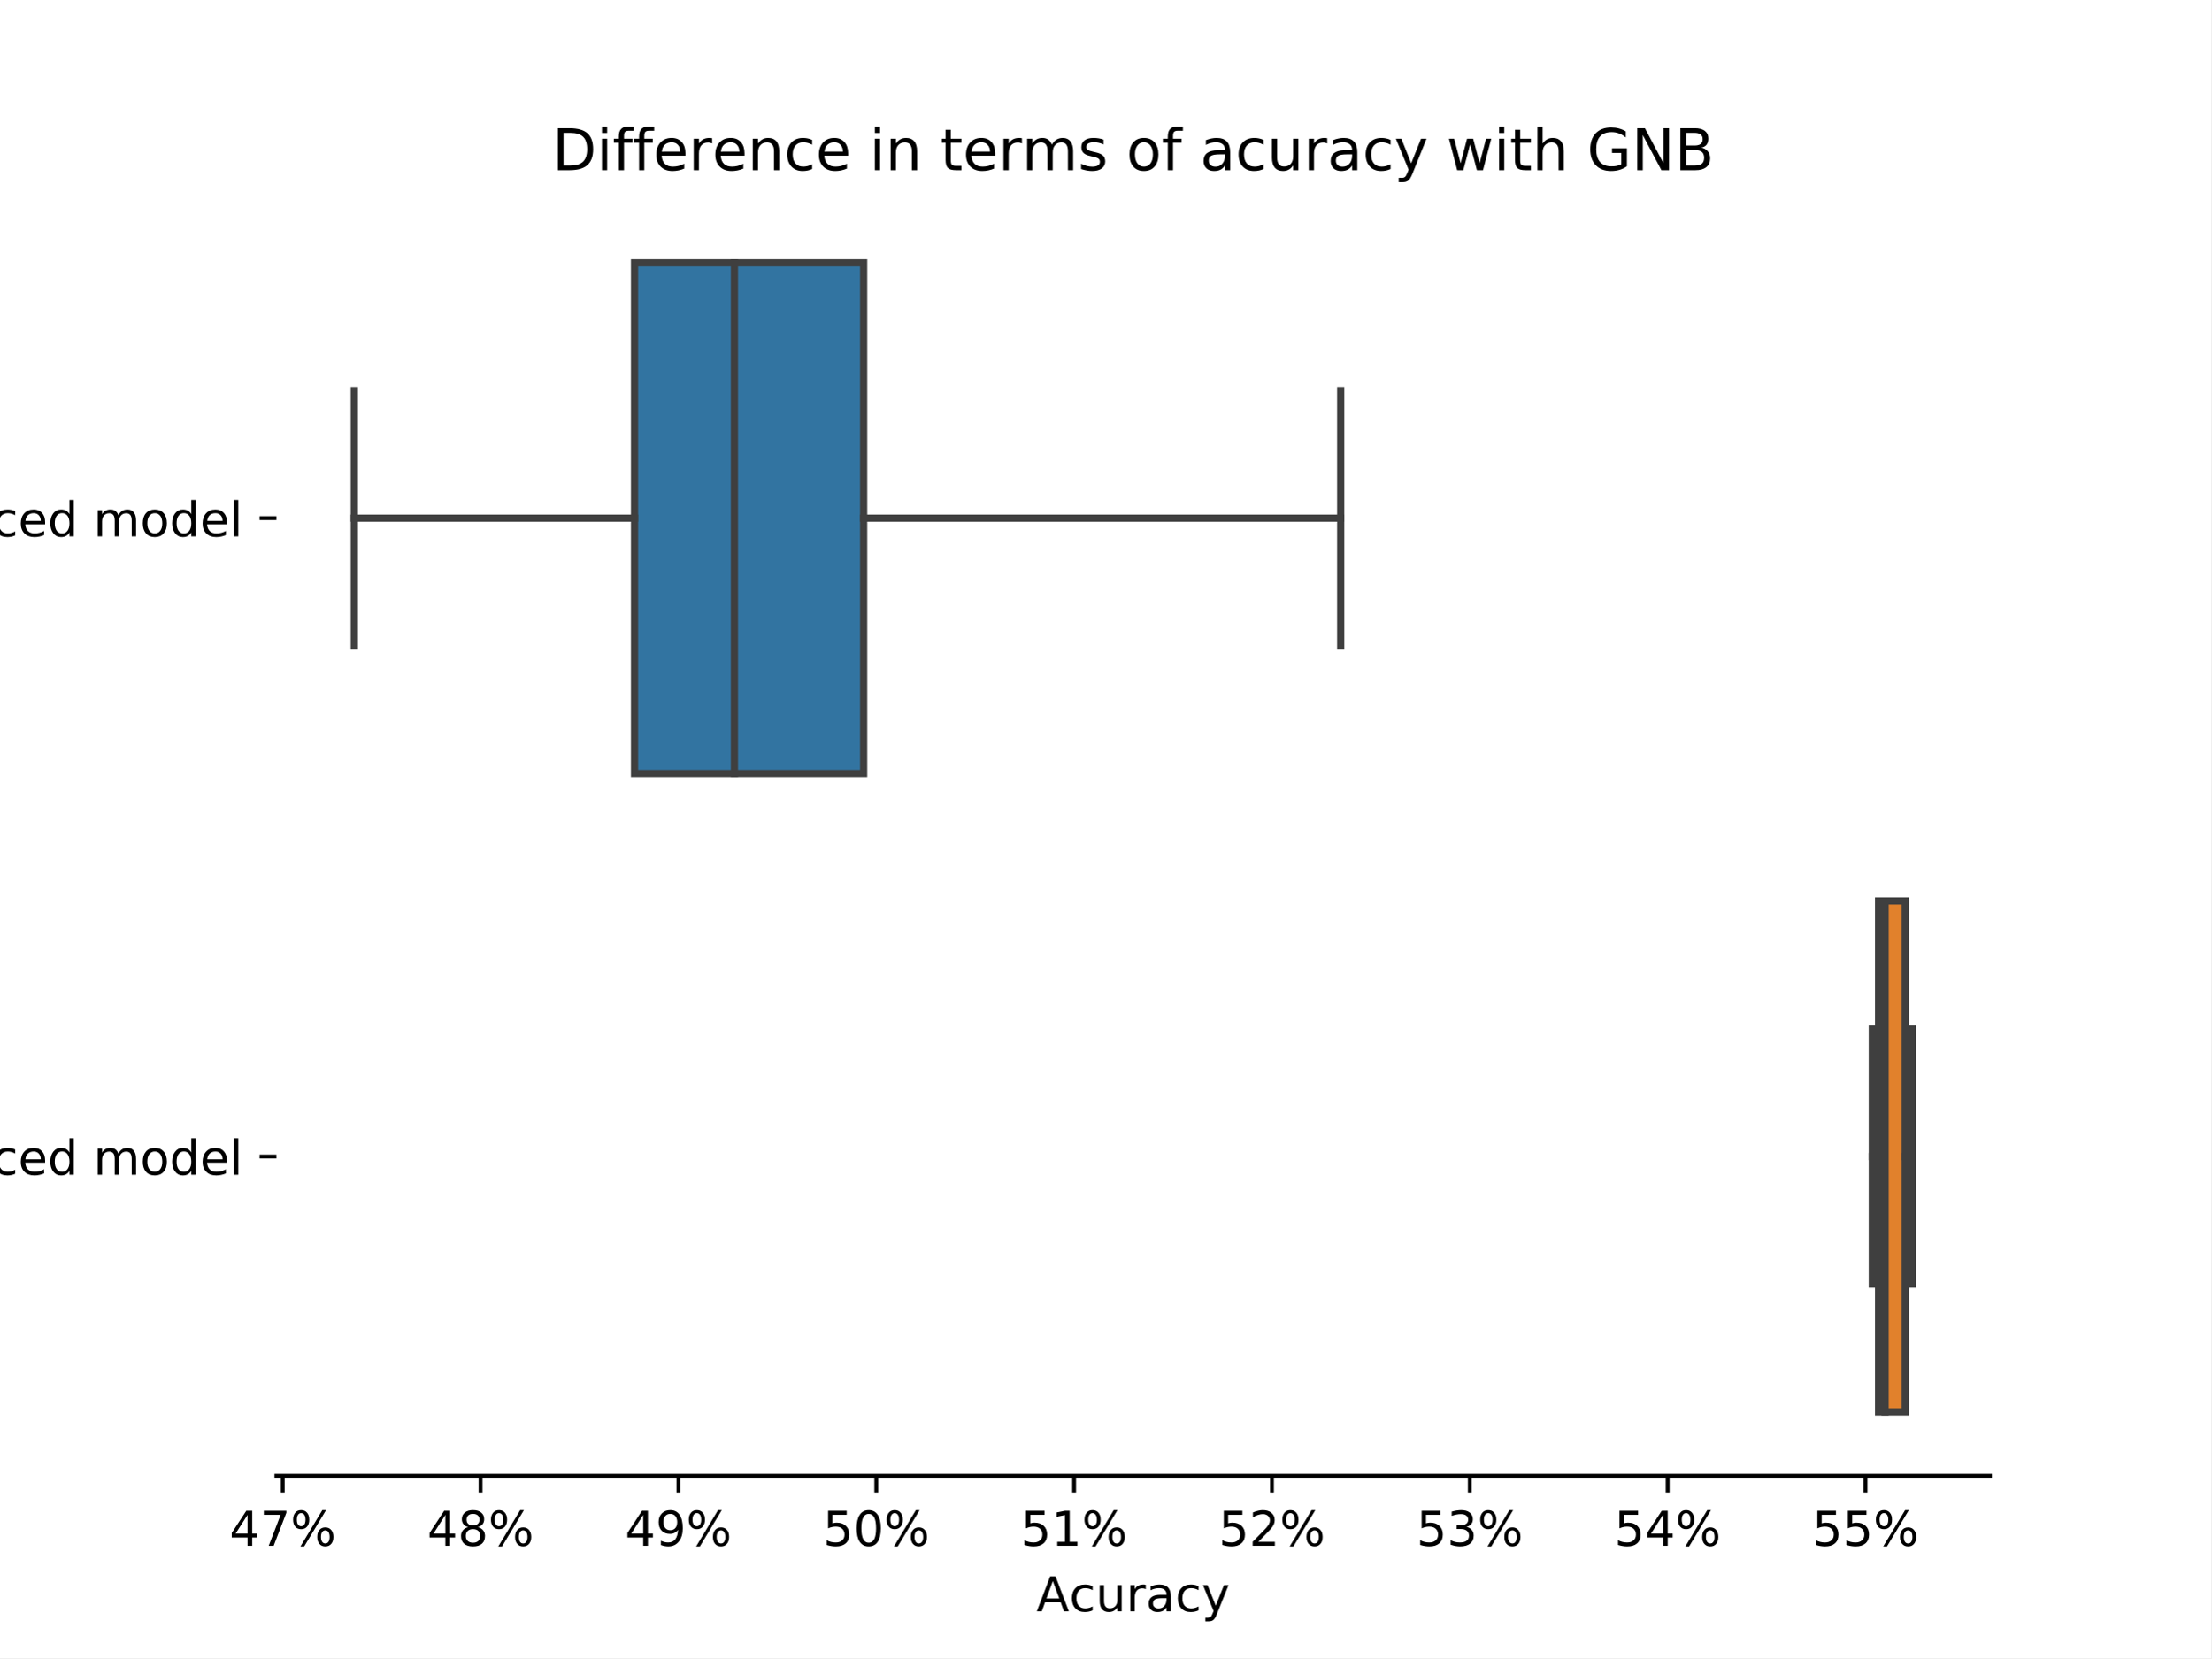
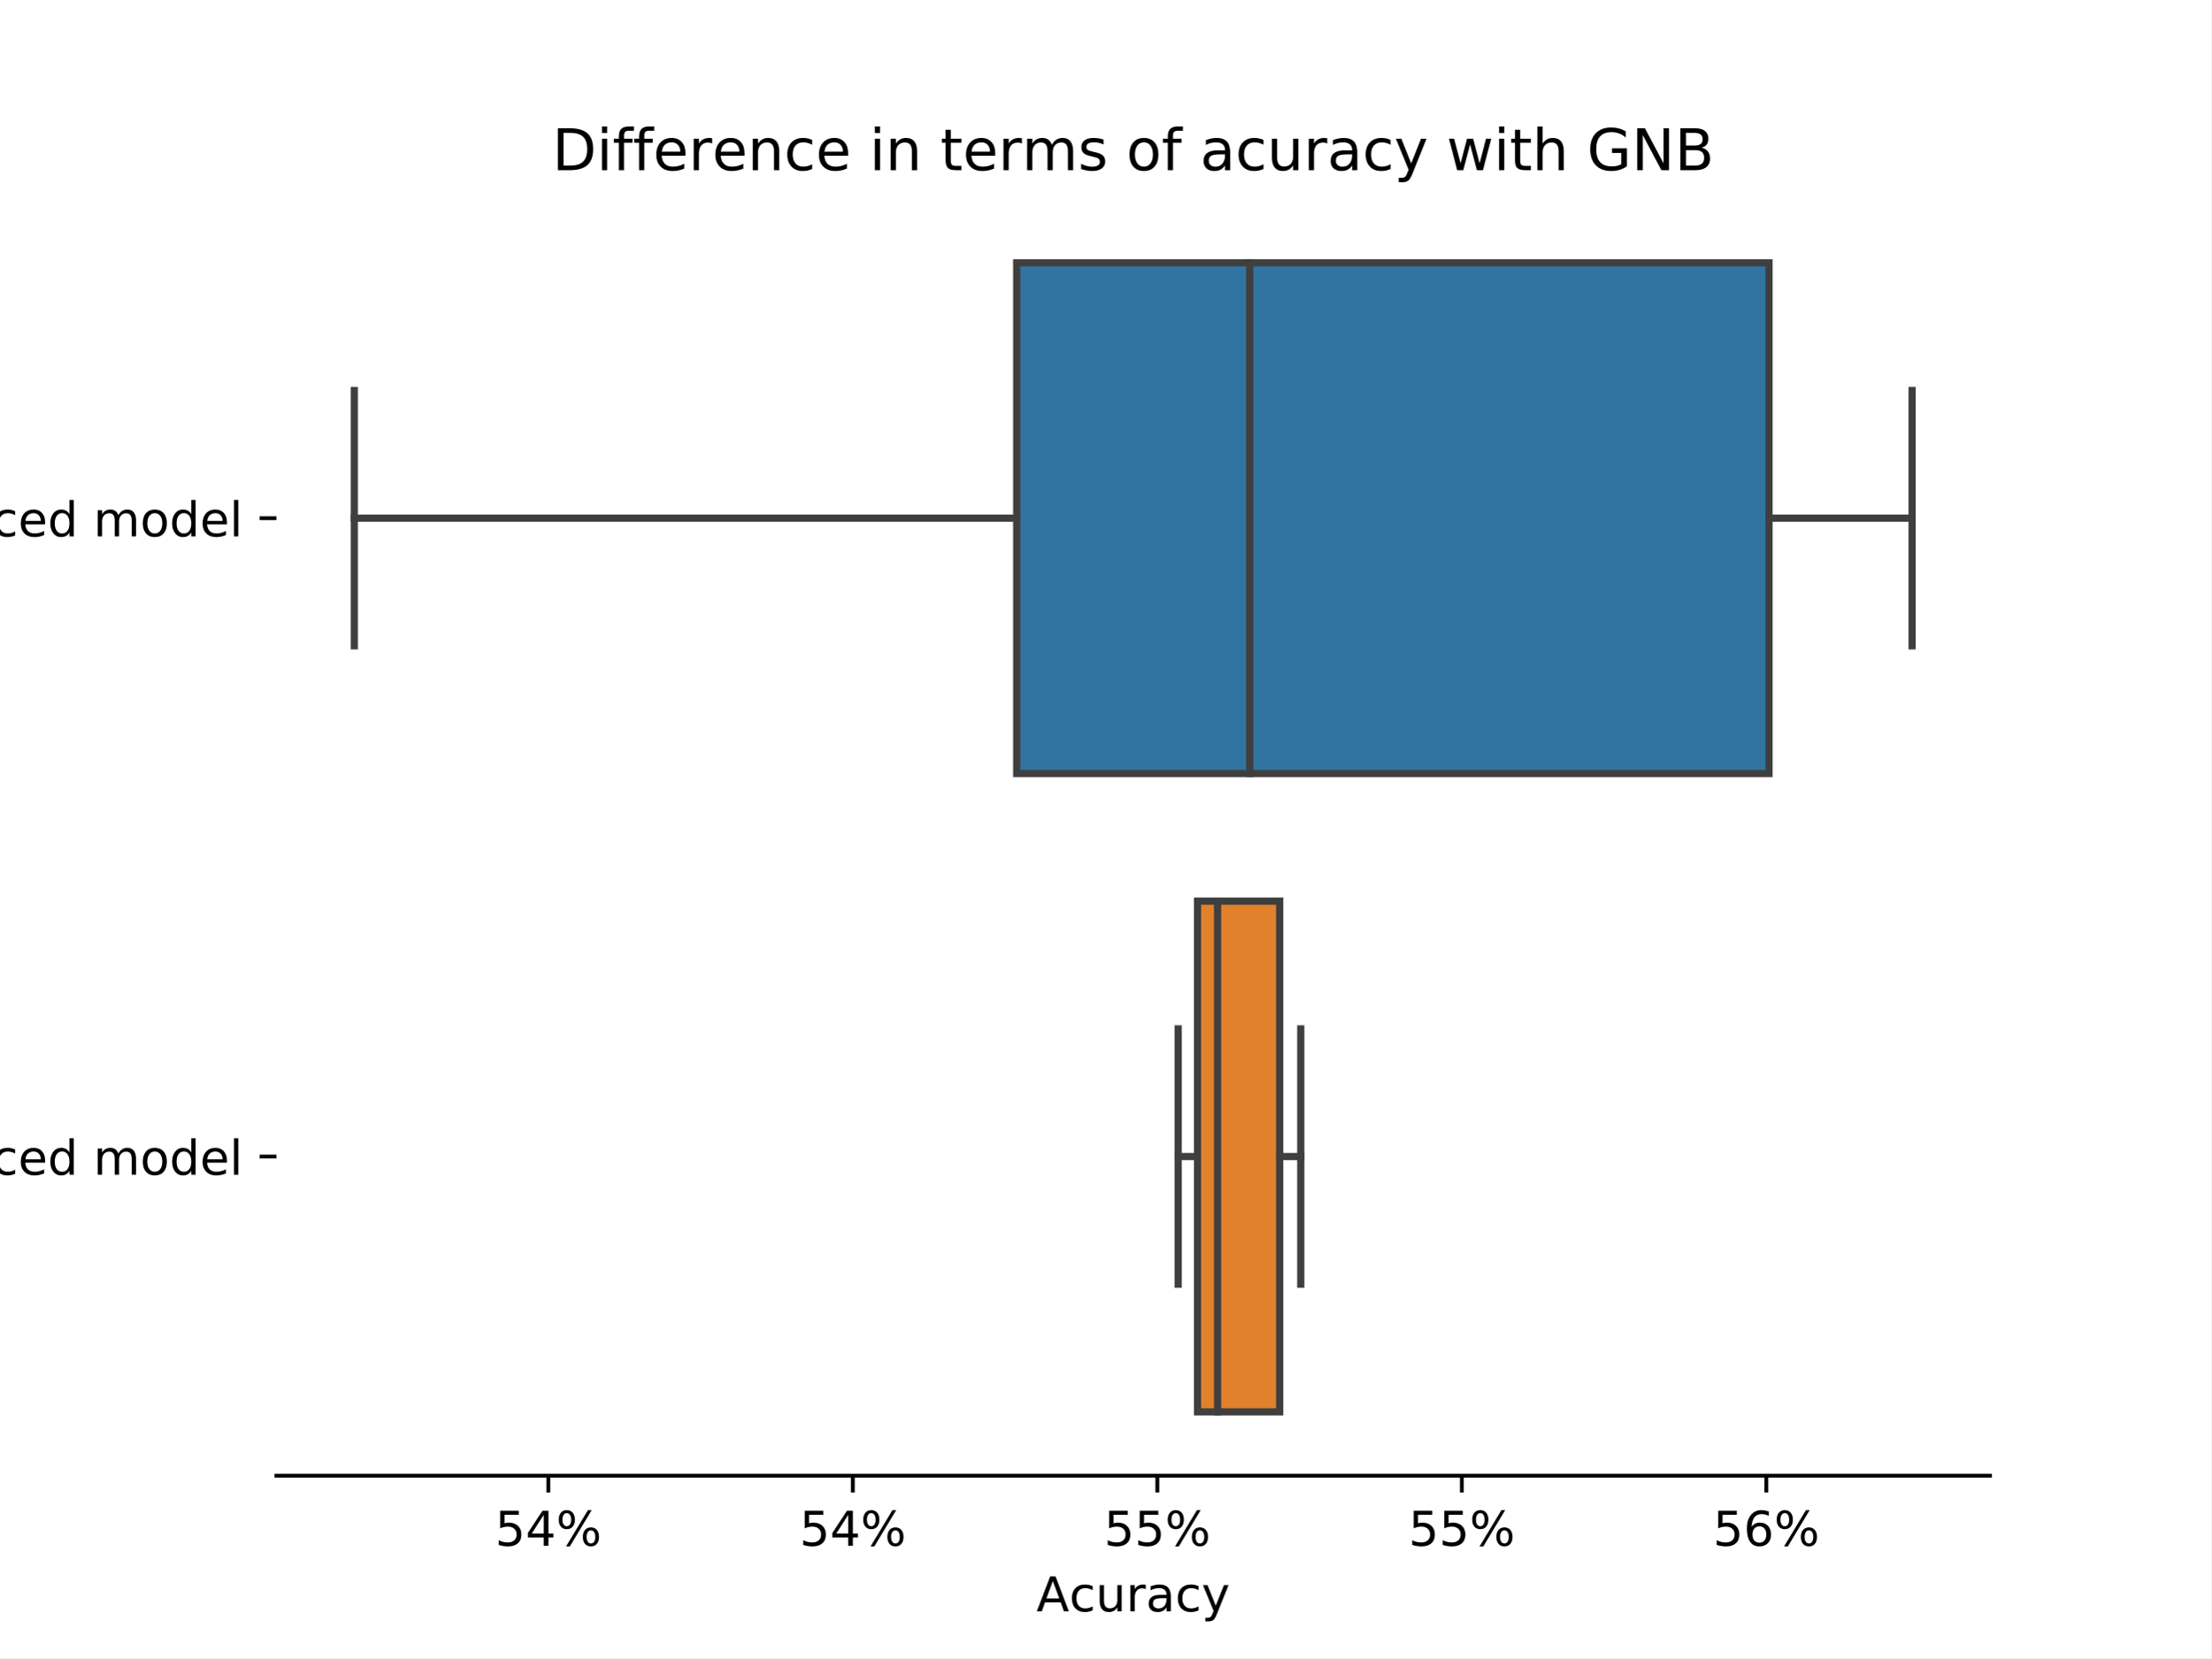
<svg xmlns="http://www.w3.org/2000/svg" xmlns:xlink="http://www.w3.org/1999/xlink" height="345.6pt" version="1.1" viewBox="0 0 460.8 345.6" width="460.8pt">
  <defs>
    <style type="text/css">
*{stroke-linecap:butt;stroke-linejoin:round;}
  </style>
  </defs>
  <g id="figure_1">
    <g id="patch_1">
      <path d="M 0 345.6  L 460.8 345.6  L 460.8 0  L 0 0  z " style="fill:#ffffff;" />
    </g>
    <g id="axes_1">
      <g id="patch_2">
        <path d="M 57.6 307.584  L 414.72 307.584  L 414.72 41.472  L 57.6 41.472  z " style="fill:#ffffff;" />
      </g>
      <g id="patch_3">
-         <path clip-path="url(#p854ba810eb)" d="M 132.233 54.778  L 132.233 161.222  L 179.984 161.222  L 179.984 54.778  L 132.233 54.778  z " style="fill:#3274a1;stroke:#3f3f3f;stroke-linejoin:miter;stroke-width:1.5;" />
+         <path clip-path="url(#pc6f9b5c425)" d="M 211.882 54.778  L 211.882 161.222  L 368.67 161.222  L 368.67 54.778  L 211.882 54.778  z " style="fill:#3274a1;stroke:#3f3f3f;stroke-linejoin:miter;stroke-width:1.5;" />
      </g>
      <g id="patch_4">
-         <path clip-path="url(#p854ba810eb)" d="M 391.497 187.834  L 391.497 294.278  L 397.06 294.278  L 397.06 187.834  L 391.497 187.834  z " style="fill:#e1812c;stroke:#3f3f3f;stroke-linejoin:miter;stroke-width:1.5;" />
+         <path clip-path="url(#pc6f9b5c425)" d="M 249.564 187.834  L 249.564 294.278  L 266.688 294.278  L 266.688 187.834  L 249.564 187.834  z " style="fill:#e1812c;stroke:#3f3f3f;stroke-linejoin:miter;stroke-width:1.5;" />
      </g>
      <g id="matplotlib.axis_1">
        <g id="xtick_1">
          <g id="line2d_1">
            <defs>
-               <path d="M 0 0  L 0 3.5  " id="m6f803892d9" style="stroke:#000000;stroke-width:0.8;" />
-             </defs>
-             <g>
-               <use style="stroke:#000000;stroke-width:0.8;" x="58.915" xlink:href="#m6f803892d9" y="307.584" />
+               <path d="M 0 0  L 0 3.5  " id="m6bb533d28b" style="stroke:#000000;stroke-width:0.8;" />
+             </defs>
+             <g>
+               <use style="stroke:#000000;stroke-width:0.8;" x="114.27" xlink:href="#m6bb533d28b" y="307.584" />
            </g>
          </g>
          <g id="text_1">
            <defs>
+               <path d="M 10.797 72.906  L 49.516 72.906  L 49.516 64.594  L 19.828 64.594  L 19.828 46.734  Q 21.969 47.469 24.109 47.828  Q 26.266 48.188 28.422 48.188  Q 40.625 48.188 47.75 41.5  Q 54.891 34.812 54.891 23.391  Q 54.891 11.625 47.562 5.094  Q 40.234 -1.422 26.906 -1.422  Q 22.312 -1.422 17.547 -0.641  Q 12.797 0.141 7.719 1.703  L 7.719 11.625  Q 12.109 9.234 16.797 8.062  Q 21.484 6.891 26.703 6.891  Q 35.156 6.891 40.078 11.328  Q 45.016 15.766 45.016 23.391  Q 45.016 31 40.078 35.438  Q 35.156 39.891 26.703 39.891  Q 22.75 39.891 18.812 39.016  Q 14.891 38.141 10.797 36.281  z " id="DejaVuSans-53" />
              <path d="M 37.797 64.312  L 12.891 25.391  L 37.797 25.391  z M 35.203 72.906  L 47.609 72.906  L 47.609 25.391  L 58.016 25.391  L 58.016 17.188  L 47.609 17.188  L 47.609 0  L 37.797 0  L 37.797 17.188  L 4.891 17.188  L 4.891 26.703  z " id="DejaVuSans-52" />
-               <path d="M 8.203 72.906  L 55.078 72.906  L 55.078 68.703  L 28.609 0  L 18.312 0  L 43.219 64.594  L 8.203 64.594  z " id="DejaVuSans-55" />
              <path d="M 72.703 32.078  Q 68.453 32.078 66.031 28.469  Q 63.625 24.859 63.625 18.406  Q 63.625 12.062 66.031 8.422  Q 68.453 4.781 72.703 4.781  Q 76.859 4.781 79.266 8.422  Q 81.688 12.062 81.688 18.406  Q 81.688 24.812 79.266 28.438  Q 76.859 32.078 72.703 32.078  z M 72.703 38.281  Q 80.422 38.281 84.953 32.906  Q 89.5 27.547 89.5 18.406  Q 89.5 9.281 84.938 3.922  Q 80.375 -1.422 72.703 -1.422  Q 64.891 -1.422 60.344 3.922  Q 55.812 9.281 55.812 18.406  Q 55.812 27.594 60.375 32.938  Q 64.938 38.281 72.703 38.281  z M 22.312 68.016  Q 18.109 68.016 15.688 64.375  Q 13.281 60.75 13.281 54.391  Q 13.281 47.953 15.672 44.328  Q 18.062 40.719 22.312 40.719  Q 26.562 40.719 28.969 44.328  Q 31.391 47.953 31.391 54.391  Q 31.391 60.688 28.953 64.344  Q 26.516 68.016 22.312 68.016  z M 66.406 74.219  L 74.219 74.219  L 28.609 -1.422  L 20.797 -1.422  z M 22.312 74.219  Q 30.031 74.219 34.609 68.875  Q 39.203 63.531 39.203 54.391  Q 39.203 45.172 34.641 39.844  Q 30.078 34.516 22.312 34.516  Q 14.547 34.516 10.031 39.859  Q 5.516 45.219 5.516 54.391  Q 5.516 63.484 10.047 68.844  Q 14.594 74.219 22.312 74.219  z " id="DejaVuSans-37" />
            </defs>
-             <g transform="translate(47.80146 322.1824)scale(0.1 -0.1)">
-               <use xlink:href="#DejaVuSans-52" />
-               <use x="63.623" xlink:href="#DejaVuSans-55" />
+             <g transform="translate(103.1569 322.1824)scale(0.1 -0.1)">
+               <use xlink:href="#DejaVuSans-53" />
+               <use x="63.623" xlink:href="#DejaVuSans-52" />
              <use x="127.246" xlink:href="#DejaVuSans-37" />
            </g>
          </g>
        </g>
        <g id="xtick_2">
          <g id="line2d_2">
            <g>
-               <use style="stroke:#000000;stroke-width:0.8;" x="100.148" xlink:href="#m6f803892d9" y="307.584" />
+               <use style="stroke:#000000;stroke-width:0.8;" x="177.731" xlink:href="#m6bb533d28b" y="307.584" />
            </g>
          </g>
          <g id="text_2">
-             <defs>
-               <path d="M 31.781 34.625  Q 24.75 34.625 20.719 30.859  Q 16.703 27.094 16.703 20.516  Q 16.703 13.922 20.719 10.156  Q 24.75 6.391 31.781 6.391  Q 38.812 6.391 42.859 10.172  Q 46.922 13.969 46.922 20.516  Q 46.922 27.094 42.891 30.859  Q 38.875 34.625 31.781 34.625  z M 21.922 38.812  Q 15.578 40.375 12.031 44.719  Q 8.5 49.078 8.5 55.328  Q 8.5 64.062 14.719 69.141  Q 20.953 74.219 31.781 74.219  Q 42.672 74.219 48.875 69.141  Q 55.078 64.062 55.078 55.328  Q 55.078 49.078 51.531 44.719  Q 48 40.375 41.703 38.812  Q 48.828 37.156 52.797 32.312  Q 56.781 27.484 56.781 20.516  Q 56.781 9.906 50.312 4.234  Q 43.844 -1.422 31.781 -1.422  Q 19.734 -1.422 13.25 4.234  Q 6.781 9.906 6.781 20.516  Q 6.781 27.484 10.781 32.312  Q 14.797 37.156 21.922 38.812  z M 18.312 54.391  Q 18.312 48.734 21.844 45.562  Q 25.391 42.391 31.781 42.391  Q 38.141 42.391 41.719 45.562  Q 45.312 48.734 45.312 54.391  Q 45.312 60.062 41.719 63.234  Q 38.141 66.406 31.781 66.406  Q 25.391 66.406 21.844 63.234  Q 18.312 60.062 18.312 54.391  z " id="DejaVuSans-56" />
-             </defs>
-             <g transform="translate(89.03428 322.1824)scale(0.1 -0.1)">
-               <use xlink:href="#DejaVuSans-52" />
-               <use x="63.623" xlink:href="#DejaVuSans-56" />
+             <g transform="translate(166.6181 322.1824)scale(0.1 -0.1)">
+               <use xlink:href="#DejaVuSans-53" />
+               <use x="63.623" xlink:href="#DejaVuSans-52" />
              <use x="127.246" xlink:href="#DejaVuSans-37" />
            </g>
          </g>
        </g>
        <g id="xtick_3">
          <g id="line2d_3">
            <g>
-               <use style="stroke:#000000;stroke-width:0.8;" x="141.38" xlink:href="#m6f803892d9" y="307.584" />
+               <use style="stroke:#000000;stroke-width:0.8;" x="241.193" xlink:href="#m6bb533d28b" y="307.584" />
            </g>
          </g>
          <g id="text_3">
-             <defs>
-               <path d="M 10.984 1.516  L 10.984 10.5  Q 14.703 8.734 18.5 7.812  Q 22.312 6.891 25.984 6.891  Q 35.75 6.891 40.891 13.453  Q 46.047 20.016 46.781 33.406  Q 43.953 29.203 39.594 26.953  Q 35.25 24.703 29.984 24.703  Q 19.047 24.703 12.672 31.312  Q 6.297 37.938 6.297 49.422  Q 6.297 60.641 12.938 67.422  Q 19.578 74.219 30.609 74.219  Q 43.266 74.219 49.922 64.516  Q 56.594 54.828 56.594 36.375  Q 56.594 19.141 48.406 8.859  Q 40.234 -1.422 26.422 -1.422  Q 22.703 -1.422 18.891 -0.688  Q 15.094 0.047 10.984 1.516  z M 30.609 32.422  Q 37.25 32.422 41.125 36.953  Q 45.016 41.5 45.016 49.422  Q 45.016 57.281 41.125 61.844  Q 37.25 66.406 30.609 66.406  Q 23.969 66.406 20.094 61.844  Q 16.219 57.281 16.219 49.422  Q 16.219 41.5 20.094 36.953  Q 23.969 32.422 30.609 32.422  z " id="DejaVuSans-57" />
-             </defs>
-             <g transform="translate(130.2671 322.1824)scale(0.1 -0.1)">
-               <use xlink:href="#DejaVuSans-52" />
-               <use x="63.623" xlink:href="#DejaVuSans-57" />
+             <g transform="translate(230.0794 322.1824)scale(0.1 -0.1)">
+               <use xlink:href="#DejaVuSans-53" />
+               <use x="63.623" xlink:href="#DejaVuSans-53" />
              <use x="127.246" xlink:href="#DejaVuSans-37" />
            </g>
          </g>
        </g>
        <g id="xtick_4">
          <g id="line2d_4">
            <g>
-               <use style="stroke:#000000;stroke-width:0.8;" x="182.613" xlink:href="#m6f803892d9" y="307.584" />
+               <use style="stroke:#000000;stroke-width:0.8;" x="304.654" xlink:href="#m6bb533d28b" y="307.584" />
            </g>
          </g>
          <g id="text_4">
-             <defs>
-               <path d="M 10.797 72.906  L 49.516 72.906  L 49.516 64.594  L 19.828 64.594  L 19.828 46.734  Q 21.969 47.469 24.109 47.828  Q 26.266 48.188 28.422 48.188  Q 40.625 48.188 47.75 41.5  Q 54.891 34.812 54.891 23.391  Q 54.891 11.625 47.562 5.094  Q 40.234 -1.422 26.906 -1.422  Q 22.312 -1.422 17.547 -0.641  Q 12.797 0.141 7.719 1.703  L 7.719 11.625  Q 12.109 9.234 16.797 8.062  Q 21.484 6.891 26.703 6.891  Q 35.156 6.891 40.078 11.328  Q 45.016 15.766 45.016 23.391  Q 45.016 31 40.078 35.438  Q 35.156 39.891 26.703 39.891  Q 22.75 39.891 18.812 39.016  Q 14.891 38.141 10.797 36.281  z " id="DejaVuSans-53" />
-               <path d="M 31.781 66.406  Q 24.172 66.406 20.328 58.906  Q 16.5 51.422 16.5 36.375  Q 16.5 21.391 20.328 13.891  Q 24.172 6.391 31.781 6.391  Q 39.453 6.391 43.281 13.891  Q 47.125 21.391 47.125 36.375  Q 47.125 51.422 43.281 58.906  Q 39.453 66.406 31.781 66.406  z M 31.781 74.219  Q 44.047 74.219 50.516 64.516  Q 56.984 54.828 56.984 36.375  Q 56.984 17.969 50.516 8.266  Q 44.047 -1.422 31.781 -1.422  Q 19.531 -1.422 13.062 8.266  Q 6.594 17.969 6.594 36.375  Q 6.594 54.828 13.062 64.516  Q 19.531 74.219 31.781 74.219  z " id="DejaVuSans-48" />
-             </defs>
-             <g transform="translate(171.4999 322.1824)scale(0.1 -0.1)">
-               <use xlink:href="#DejaVuSans-53" />
-               <use x="63.623" xlink:href="#DejaVuSans-48" />
+             <g transform="translate(293.5407 322.1824)scale(0.1 -0.1)">
+               <use xlink:href="#DejaVuSans-53" />
+               <use x="63.623" xlink:href="#DejaVuSans-53" />
              <use x="127.246" xlink:href="#DejaVuSans-37" />
            </g>
          </g>
        </g>
        <g id="xtick_5">
          <g id="line2d_5">
            <g>
-               <use style="stroke:#000000;stroke-width:0.8;" x="223.846" xlink:href="#m6f803892d9" y="307.584" />
+               <use style="stroke:#000000;stroke-width:0.8;" x="368.115" xlink:href="#m6bb533d28b" y="307.584" />
            </g>
          </g>
          <g id="text_5">
            <defs>
-               <path d="M 12.406 8.297  L 28.516 8.297  L 28.516 63.922  L 10.984 60.406  L 10.984 69.391  L 28.422 72.906  L 38.281 72.906  L 38.281 8.297  L 54.391 8.297  L 54.391 0  L 12.406 0  z " id="DejaVuSans-49" />
-             </defs>
-             <g transform="translate(212.7327 322.1824)scale(0.1 -0.1)">
-               <use xlink:href="#DejaVuSans-53" />
-               <use x="63.623" xlink:href="#DejaVuSans-49" />
-               <use x="127.246" xlink:href="#DejaVuSans-37" />
-             </g>
-           </g>
-         </g>
-         <g id="xtick_6">
-           <g id="line2d_6">
-             <g>
-               <use style="stroke:#000000;stroke-width:0.8;" x="265.079" xlink:href="#m6f803892d9" y="307.584" />
-             </g>
-           </g>
-           <g id="text_6">
-             <defs>
-               <path d="M 19.188 8.297  L 53.609 8.297  L 53.609 0  L 7.328 0  L 7.328 8.297  Q 12.938 14.109 22.625 23.891  Q 32.328 33.688 34.812 36.531  Q 39.547 41.844 41.422 45.531  Q 43.312 49.219 43.312 52.781  Q 43.312 58.594 39.234 62.25  Q 35.156 65.922 28.609 65.922  Q 23.969 65.922 18.812 64.312  Q 13.672 62.703 7.812 59.422  L 7.812 69.391  Q 13.766 71.781 18.938 73  Q 24.125 74.219 28.422 74.219  Q 39.75 74.219 46.484 68.547  Q 53.219 62.891 53.219 53.422  Q 53.219 48.922 51.531 44.891  Q 49.859 40.875 45.406 35.406  Q 44.188 33.984 37.641 27.219  Q 31.109 20.453 19.188 8.297  z " id="DejaVuSans-50" />
-             </defs>
-             <g transform="translate(253.9655 322.1824)scale(0.1 -0.1)">
-               <use xlink:href="#DejaVuSans-53" />
-               <use x="63.623" xlink:href="#DejaVuSans-50" />
-               <use x="127.246" xlink:href="#DejaVuSans-37" />
-             </g>
-           </g>
-         </g>
-         <g id="xtick_7">
-           <g id="line2d_7">
-             <g>
-               <use style="stroke:#000000;stroke-width:0.8;" x="306.312" xlink:href="#m6f803892d9" y="307.584" />
-             </g>
-           </g>
-           <g id="text_7">
-             <defs>
-               <path d="M 40.578 39.312  Q 47.656 37.797 51.625 33  Q 55.609 28.219 55.609 21.188  Q 55.609 10.406 48.188 4.484  Q 40.766 -1.422 27.094 -1.422  Q 22.516 -1.422 17.656 -0.516  Q 12.797 0.391 7.625 2.203  L 7.625 11.719  Q 11.719 9.328 16.594 8.109  Q 21.484 6.891 26.812 6.891  Q 36.078 6.891 40.938 10.547  Q 45.797 14.203 45.797 21.188  Q 45.797 27.641 41.281 31.266  Q 36.766 34.906 28.719 34.906  L 20.219 34.906  L 20.219 43.016  L 29.109 43.016  Q 36.375 43.016 40.234 45.922  Q 44.094 48.828 44.094 54.297  Q 44.094 59.906 40.109 62.906  Q 36.141 65.922 28.719 65.922  Q 24.656 65.922 20.016 65.031  Q 15.375 64.156 9.812 62.312  L 9.812 71.094  Q 15.438 72.656 20.344 73.438  Q 25.25 74.219 29.594 74.219  Q 40.828 74.219 47.359 69.109  Q 53.906 64.016 53.906 55.328  Q 53.906 49.266 50.438 45.094  Q 46.969 40.922 40.578 39.312  z " id="DejaVuSans-51" />
-             </defs>
-             <g transform="translate(295.1983 322.1824)scale(0.1 -0.1)">
-               <use xlink:href="#DejaVuSans-53" />
-               <use x="63.623" xlink:href="#DejaVuSans-51" />
-               <use x="127.246" xlink:href="#DejaVuSans-37" />
-             </g>
-           </g>
-         </g>
-         <g id="xtick_8">
-           <g id="line2d_8">
-             <g>
-               <use style="stroke:#000000;stroke-width:0.8;" x="347.544" xlink:href="#m6f803892d9" y="307.584" />
-             </g>
-           </g>
-           <g id="text_8">
-             <g transform="translate(336.4312 322.1824)scale(0.1 -0.1)">
-               <use xlink:href="#DejaVuSans-53" />
-               <use x="63.623" xlink:href="#DejaVuSans-52" />
-               <use x="127.246" xlink:href="#DejaVuSans-37" />
-             </g>
-           </g>
-         </g>
-         <g id="xtick_9">
-           <g id="line2d_9">
-             <g>
-               <use style="stroke:#000000;stroke-width:0.8;" x="388.777" xlink:href="#m6f803892d9" y="307.584" />
-             </g>
-           </g>
-           <g id="text_9">
-             <g transform="translate(377.664 322.1824)scale(0.1 -0.1)">
-               <use xlink:href="#DejaVuSans-53" />
-               <use x="63.623" xlink:href="#DejaVuSans-53" />
-               <use x="127.246" xlink:href="#DejaVuSans-37" />
-             </g>
-           </g>
-         </g>
-         <g id="text_10">
+               <path d="M 33.016 40.375  Q 26.375 40.375 22.484 35.828  Q 18.609 31.297 18.609 23.391  Q 18.609 15.531 22.484 10.953  Q 26.375 6.391 33.016 6.391  Q 39.656 6.391 43.531 10.953  Q 47.406 15.531 47.406 23.391  Q 47.406 31.297 43.531 35.828  Q 39.656 40.375 33.016 40.375  z M 52.594 71.297  L 52.594 62.312  Q 48.875 64.062 45.094 64.984  Q 41.312 65.922 37.594 65.922  Q 27.828 65.922 22.672 59.328  Q 17.531 52.734 16.797 39.406  Q 19.672 43.656 24.016 45.922  Q 28.375 48.188 33.594 48.188  Q 44.578 48.188 50.953 41.516  Q 57.328 34.859 57.328 23.391  Q 57.328 12.156 50.688 5.359  Q 44.047 -1.422 33.016 -1.422  Q 20.359 -1.422 13.672 8.266  Q 6.984 17.969 6.984 36.375  Q 6.984 53.656 15.188 63.938  Q 23.391 74.219 37.203 74.219  Q 40.922 74.219 44.703 73.484  Q 48.484 72.75 52.594 71.297  z " id="DejaVuSans-54" />
+             </defs>
+             <g transform="translate(357.0019 322.1824)scale(0.1 -0.1)">
+               <use xlink:href="#DejaVuSans-53" />
+               <use x="63.623" xlink:href="#DejaVuSans-54" />
+               <use x="127.246" xlink:href="#DejaVuSans-37" />
+             </g>
+           </g>
+         </g>
+         <g id="text_6">
          <defs>
            <path d="M 34.188 63.188  L 20.797 26.906  L 47.609 26.906  z M 28.609 72.906  L 39.797 72.906  L 67.578 0  L 57.328 0  L 50.688 18.703  L 17.828 18.703  L 11.188 0  L 0.781 0  z " id="DejaVuSans-65" />
            <path d="M 48.781 52.594  L 48.781 44.188  Q 44.969 46.297 41.141 47.344  Q 37.312 48.391 33.406 48.391  Q 24.656 48.391 19.812 42.844  Q 14.984 37.312 14.984 27.297  Q 14.984 17.281 19.812 11.734  Q 24.656 6.203 33.406 6.203  Q 37.312 6.203 41.141 7.25  Q 44.969 8.297 48.781 10.406  L 48.781 2.094  Q 45.016 0.344 40.984 -0.531  Q 36.969 -1.422 32.422 -1.422  Q 20.062 -1.422 12.781 6.344  Q 5.516 14.109 5.516 27.297  Q 5.516 40.672 12.859 48.328  Q 20.219 56 33.016 56  Q 37.156 56 41.109 55.141  Q 45.062 54.297 48.781 52.594  z " id="DejaVuSans-99" />
            <path d="M 8.5 21.578  L 8.5 54.688  L 17.484 54.688  L 17.484 21.922  Q 17.484 14.156 20.5 10.266  Q 23.531 6.391 29.594 6.391  Q 36.859 6.391 41.078 11.031  Q 45.312 15.672 45.312 23.688  L 45.312 54.688  L 54.297 54.688  L 54.297 0  L 45.312 0  L 45.312 8.406  Q 42.047 3.422 37.719 1  Q 33.406 -1.422 27.688 -1.422  Q 18.266 -1.422 13.375 4.438  Q 8.5 10.297 8.5 21.578  z M 31.109 56  z " id="DejaVuSans-117" />
            <path d="M 41.109 46.297  Q 39.594 47.172 37.812 47.578  Q 36.031 48 33.891 48  Q 26.266 48 22.188 43.047  Q 18.109 38.094 18.109 28.812  L 18.109 0  L 9.078 0  L 9.078 54.688  L 18.109 54.688  L 18.109 46.188  Q 20.953 51.172 25.484 53.578  Q 30.031 56 36.531 56  Q 37.453 56 38.578 55.875  Q 39.703 55.766 41.062 55.516  z " id="DejaVuSans-114" />
            <path d="M 34.281 27.484  Q 23.391 27.484 19.188 25  Q 14.984 22.516 14.984 16.5  Q 14.984 11.719 18.141 8.906  Q 21.297 6.109 26.703 6.109  Q 34.188 6.109 38.703 11.406  Q 43.219 16.703 43.219 25.484  L 43.219 27.484  z M 52.203 31.203  L 52.203 0  L 43.219 0  L 43.219 8.297  Q 40.141 3.328 35.547 0.953  Q 30.953 -1.422 24.312 -1.422  Q 15.922 -1.422 10.953 3.297  Q 6 8.016 6 15.922  Q 6 25.141 12.172 29.828  Q 18.359 34.516 30.609 34.516  L 43.219 34.516  L 43.219 35.406  Q 43.219 41.609 39.141 45  Q 35.062 48.391 27.688 48.391  Q 23 48.391 18.547 47.266  Q 14.109 46.141 10.016 43.891  L 10.016 52.203  Q 14.938 54.109 19.578 55.047  Q 24.219 56 28.609 56  Q 40.484 56 46.344 49.844  Q 52.203 43.703 52.203 31.203  z " id="DejaVuSans-97" />
            <path d="M 32.172 -5.078  Q 28.375 -14.844 24.75 -17.812  Q 21.141 -20.797 15.094 -20.797  L 7.906 -20.797  L 7.906 -13.281  L 13.188 -13.281  Q 16.891 -13.281 18.938 -11.516  Q 21 -9.766 23.484 -3.219  L 25.094 0.875  L 2.984 54.688  L 12.5 54.688  L 29.594 11.922  L 46.688 54.688  L 56.203 54.688  z " id="DejaVuSans-121" />
          </defs>
          <g transform="translate(215.9944 335.8606)scale(0.1 -0.1)">
            <use xlink:href="#DejaVuSans-65" />
            <use x="68.393" xlink:href="#DejaVuSans-99" />
            <use x="123.373" xlink:href="#DejaVuSans-117" />
            <use x="186.752" xlink:href="#DejaVuSans-114" />
            <use x="227.865" xlink:href="#DejaVuSans-97" />
            <use x="289.145" xlink:href="#DejaVuSans-99" />
            <use x="344.125" xlink:href="#DejaVuSans-121" />
          </g>
        </g>
      </g>
      <g id="matplotlib.axis_2">
        <g id="ytick_1">
-           <g id="line2d_10">
-             <defs>
-               <path d="M 0 0  L -3.5 0  " id="m7d1f346f8c" style="stroke:#000000;stroke-width:0.8;" />
-             </defs>
-             <g>
-               <use style="stroke:#000000;stroke-width:0.8;" x="57.6" xlink:href="#m7d1f346f8c" y="108" />
-             </g>
-           </g>
-           <g id="text_11">
+           <g id="line2d_6">
+             <defs>
+               <path d="M 0 0  L -3.5 0  " id="m6b4016eba9" style="stroke:#000000;stroke-width:0.8;" />
+             </defs>
+             <g>
+               <use style="stroke:#000000;stroke-width:0.8;" x="57.6" xlink:href="#m6b4016eba9" y="108" />
+             </g>
+           </g>
+           <g id="text_7">
            <defs>
              <path d="M 19.672 34.812  L 19.672 8.109  L 35.5 8.109  Q 43.453 8.109 47.281 11.406  Q 51.125 14.703 51.125 21.484  Q 51.125 28.328 47.281 31.562  Q 43.453 34.812 35.5 34.812  z M 19.672 64.797  L 19.672 42.828  L 34.281 42.828  Q 41.5 42.828 45.031 45.531  Q 48.578 48.25 48.578 53.812  Q 48.578 59.328 45.031 62.062  Q 41.5 64.797 34.281 64.797  z M 9.812 72.906  L 35.016 72.906  Q 46.297 72.906 52.391 68.219  Q 58.5 63.531 58.5 54.891  Q 58.5 48.188 55.375 44.234  Q 52.25 40.281 46.188 39.312  Q 53.469 37.75 57.5 32.781  Q 61.531 27.828 61.531 20.406  Q 61.531 10.641 54.891 5.312  Q 48.25 0 35.984 0  L 9.812 0  z " id="DejaVuSans-66" />
              <path d="M 9.422 75.984  L 18.406 75.984  L 18.406 0  L 9.422 0  z " id="DejaVuSans-108" />
              <path d="M 54.891 33.016  L 54.891 0  L 45.906 0  L 45.906 32.719  Q 45.906 40.484 42.875 44.328  Q 39.844 48.188 33.797 48.188  Q 26.516 48.188 22.312 43.547  Q 18.109 38.922 18.109 30.906  L 18.109 0  L 9.078 0  L 9.078 54.688  L 18.109 54.688  L 18.109 46.188  Q 21.344 51.125 25.703 53.562  Q 30.078 56 35.797 56  Q 45.219 56 50.047 50.172  Q 54.891 44.344 54.891 33.016  z " id="DejaVuSans-110" />
              <path d="M 56.203 29.594  L 56.203 25.203  L 14.891 25.203  Q 15.484 15.922 20.484 11.062  Q 25.484 6.203 34.422 6.203  Q 39.594 6.203 44.453 7.469  Q 49.312 8.734 54.109 11.281  L 54.109 2.781  Q 49.266 0.734 44.188 -0.344  Q 39.109 -1.422 33.891 -1.422  Q 20.797 -1.422 13.156 6.188  Q 5.516 13.812 5.516 26.812  Q 5.516 40.234 12.766 48.109  Q 20.016 56 32.328 56  Q 43.359 56 49.781 48.891  Q 56.203 41.797 56.203 29.594  z M 47.219 32.234  Q 47.125 39.594 43.094 43.984  Q 39.062 48.391 32.422 48.391  Q 24.906 48.391 20.391 44.141  Q 15.875 39.891 15.188 32.172  z " id="DejaVuSans-101" />
              <path d="M 45.406 46.391  L 45.406 75.984  L 54.391 75.984  L 54.391 0  L 45.406 0  L 45.406 8.203  Q 42.578 3.328 38.25 0.953  Q 33.938 -1.422 27.875 -1.422  Q 17.969 -1.422 11.734 6.484  Q 5.516 14.406 5.516 27.297  Q 5.516 40.188 11.734 48.094  Q 17.969 56 27.875 56  Q 33.938 56 38.25 53.625  Q 42.578 51.266 45.406 46.391  z M 14.797 27.297  Q 14.797 17.391 18.875 11.75  Q 22.953 6.109 30.078 6.109  Q 37.203 6.109 41.297 11.75  Q 45.406 17.391 45.406 27.297  Q 45.406 37.203 41.297 42.844  Q 37.203 48.484 30.078 48.484  Q 22.953 48.484 18.875 42.844  Q 14.797 37.203 14.797 27.297  z " id="DejaVuSans-100" />
              <path id="DejaVuSans-32" />
              <path d="M 52 44.188  Q 55.375 50.25 60.062 53.125  Q 64.75 56 71.094 56  Q 79.641 56 84.281 50.016  Q 88.922 44.047 88.922 33.016  L 88.922 0  L 79.891 0  L 79.891 32.719  Q 79.891 40.578 77.094 44.375  Q 74.312 48.188 68.609 48.188  Q 61.625 48.188 57.562 43.547  Q 53.516 38.922 53.516 30.906  L 53.516 0  L 44.484 0  L 44.484 32.719  Q 44.484 40.625 41.703 44.406  Q 38.922 48.188 33.109 48.188  Q 26.219 48.188 22.156 43.531  Q 18.109 38.875 18.109 30.906  L 18.109 0  L 9.078 0  L 9.078 54.688  L 18.109 54.688  L 18.109 46.188  Q 21.188 51.219 25.484 53.609  Q 29.781 56 35.688 56  Q 41.656 56 45.828 52.969  Q 50 49.953 52 44.188  z " id="DejaVuSans-109" />
              <path d="M 30.609 48.391  Q 23.391 48.391 19.188 42.75  Q 14.984 37.109 14.984 27.297  Q 14.984 17.484 19.156 11.844  Q 23.344 6.203 30.609 6.203  Q 37.797 6.203 41.984 11.859  Q 46.188 17.531 46.188 27.297  Q 46.188 37.016 41.984 42.703  Q 37.797 48.391 30.609 48.391  z M 30.609 56  Q 42.328 56 49.016 48.375  Q 55.719 40.766 55.719 27.297  Q 55.719 13.875 49.016 6.219  Q 42.328 -1.422 30.609 -1.422  Q 18.844 -1.422 12.172 6.219  Q 5.516 13.875 5.516 27.297  Q 5.516 40.766 12.172 48.375  Q 18.844 56 30.609 56  z " id="DejaVuSans-111" />
            </defs>
            <g transform="translate(-29.95 111.7992)scale(0.1 -0.1)">
              <use xlink:href="#DejaVuSans-66" />
              <use x="68.604" xlink:href="#DejaVuSans-97" />
              <use x="129.883" xlink:href="#DejaVuSans-108" />
              <use x="157.666" xlink:href="#DejaVuSans-97" />
              <use x="218.945" xlink:href="#DejaVuSans-110" />
              <use x="282.324" xlink:href="#DejaVuSans-99" />
              <use x="337.305" xlink:href="#DejaVuSans-101" />
              <use x="398.828" xlink:href="#DejaVuSans-100" />
              <use x="462.305" xlink:href="#DejaVuSans-32" />
              <use x="494.092" xlink:href="#DejaVuSans-109" />
              <use x="591.504" xlink:href="#DejaVuSans-111" />
              <use x="652.686" xlink:href="#DejaVuSans-100" />
              <use x="716.162" xlink:href="#DejaVuSans-101" />
              <use x="777.686" xlink:href="#DejaVuSans-108" />
            </g>
          </g>
        </g>
        <g id="ytick_2">
-           <g id="line2d_11">
-             <g>
-               <use style="stroke:#000000;stroke-width:0.8;" x="57.6" xlink:href="#m7d1f346f8c" y="241.056" />
-             </g>
-           </g>
-           <g id="text_12">
+           <g id="line2d_7">
+             <g>
+               <use style="stroke:#000000;stroke-width:0.8;" x="57.6" xlink:href="#m6b4016eba9" y="241.056" />
+             </g>
+           </g>
+           <g id="text_8">
            <defs>
              <path d="M 9.812 72.906  L 19.672 72.906  L 19.672 0  L 9.812 0  z " id="DejaVuSans-73" />
              <path d="M 48.688 27.297  Q 48.688 37.203 44.609 42.844  Q 40.531 48.484 33.406 48.484  Q 26.266 48.484 22.188 42.844  Q 18.109 37.203 18.109 27.297  Q 18.109 17.391 22.188 11.75  Q 26.266 6.109 33.406 6.109  Q 40.531 6.109 44.609 11.75  Q 48.688 17.391 48.688 27.297  z M 18.109 46.391  Q 20.953 51.266 25.266 53.625  Q 29.594 56 35.594 56  Q 45.562 56 51.781 48.094  Q 58.016 40.188 58.016 27.297  Q 58.016 14.406 51.781 6.484  Q 45.562 -1.422 35.594 -1.422  Q 29.594 -1.422 25.266 0.953  Q 20.953 3.328 18.109 8.203  L 18.109 0  L 9.078 0  L 9.078 75.984  L 18.109 75.984  z " id="DejaVuSans-98" />
            </defs>
            <g transform="translate(-42.12812 244.8552)scale(0.1 -0.1)">
              <use xlink:href="#DejaVuSans-73" />
              <use x="29.492" xlink:href="#DejaVuSans-109" />
              <use x="126.904" xlink:href="#DejaVuSans-98" />
              <use x="190.381" xlink:href="#DejaVuSans-97" />
              <use x="251.66" xlink:href="#DejaVuSans-108" />
              <use x="279.443" xlink:href="#DejaVuSans-97" />
              <use x="340.723" xlink:href="#DejaVuSans-110" />
              <use x="404.102" xlink:href="#DejaVuSans-99" />
              <use x="459.082" xlink:href="#DejaVuSans-101" />
              <use x="520.605" xlink:href="#DejaVuSans-100" />
              <use x="584.082" xlink:href="#DejaVuSans-32" />
              <use x="615.869" xlink:href="#DejaVuSans-109" />
              <use x="713.281" xlink:href="#DejaVuSans-111" />
              <use x="774.463" xlink:href="#DejaVuSans-100" />
              <use x="837.939" xlink:href="#DejaVuSans-101" />
              <use x="899.463" xlink:href="#DejaVuSans-108" />
            </g>
          </g>
        </g>
      </g>
-       <g id="line2d_12">
-         <path clip-path="url(#p854ba810eb)" d="M 132.233 108  L 73.833 108  " style="fill:none;stroke:#3f3f3f;stroke-linecap:square;stroke-width:1.5;" />
-       </g>
+       <g id="line2d_8">
+         <path clip-path="url(#pc6f9b5c425)" d="M 211.882 108  L 73.833 108  " style="fill:none;stroke:#3f3f3f;stroke-linecap:square;stroke-width:1.5;" />
+       </g>
+       <g id="line2d_9">
+         <path clip-path="url(#pc6f9b5c425)" d="M 368.67 108  L 398.487 108  " style="fill:none;stroke:#3f3f3f;stroke-linecap:square;stroke-width:1.5;" />
+       </g>
+       <g id="line2d_10">
+         <path clip-path="url(#pc6f9b5c425)" d="M 73.833 81.389  L 73.833 134.611  " style="fill:none;stroke:#3f3f3f;stroke-linecap:square;stroke-width:1.5;" />
+       </g>
+       <g id="line2d_11">
+         <path clip-path="url(#pc6f9b5c425)" d="M 398.487 81.389  L 398.487 134.611  " style="fill:none;stroke:#3f3f3f;stroke-linecap:square;stroke-width:1.5;" />
+       </g>
+       <g id="line2d_12" />
      <g id="line2d_13">
-         <path clip-path="url(#p854ba810eb)" d="M 179.984 108  L 279.4 108  " style="fill:none;stroke:#3f3f3f;stroke-linecap:square;stroke-width:1.5;" />
+         <path clip-path="url(#pc6f9b5c425)" d="M 249.564 241.056  L 245.54 241.056  " style="fill:none;stroke:#3f3f3f;stroke-linecap:square;stroke-width:1.5;" />
      </g>
      <g id="line2d_14">
-         <path clip-path="url(#p854ba810eb)" d="M 73.833 81.389  L 73.833 134.611  " style="fill:none;stroke:#3f3f3f;stroke-linecap:square;stroke-width:1.5;" />
+         <path clip-path="url(#pc6f9b5c425)" d="M 266.688 241.056  L 271.082 241.056  " style="fill:none;stroke:#3f3f3f;stroke-linecap:square;stroke-width:1.5;" />
      </g>
      <g id="line2d_15">
-         <path clip-path="url(#p854ba810eb)" d="M 279.4 81.389  L 279.4 134.611  " style="fill:none;stroke:#3f3f3f;stroke-linecap:square;stroke-width:1.5;" />
-       </g>
-       <g id="line2d_16" />
-       <g id="line2d_17">
-         <path clip-path="url(#p854ba810eb)" d="M 391.497 241.056  L 390.19 241.056  " style="fill:none;stroke:#3f3f3f;stroke-linecap:square;stroke-width:1.5;" />
-       </g>
+         <path clip-path="url(#pc6f9b5c425)" d="M 245.54 214.445  L 245.54 267.667  " style="fill:none;stroke:#3f3f3f;stroke-linecap:square;stroke-width:1.5;" />
+       </g>
+       <g id="line2d_16">
+         <path clip-path="url(#pc6f9b5c425)" d="M 271.082 214.445  L 271.082 267.667  " style="fill:none;stroke:#3f3f3f;stroke-linecap:square;stroke-width:1.5;" />
+       </g>
+       <g id="line2d_17" />
      <g id="line2d_18">
-         <path clip-path="url(#p854ba810eb)" d="M 397.06 241.056  L 398.487 241.056  " style="fill:none;stroke:#3f3f3f;stroke-linecap:square;stroke-width:1.5;" />
+         <path clip-path="url(#pc6f9b5c425)" d="M 260.456 54.778  L 260.456 161.222  " style="fill:none;stroke:#3f3f3f;stroke-linecap:square;stroke-width:1.5;" />
      </g>
      <g id="line2d_19">
-         <path clip-path="url(#p854ba810eb)" d="M 390.19 214.445  L 390.19 267.667  " style="fill:none;stroke:#3f3f3f;stroke-linecap:square;stroke-width:1.5;" />
-       </g>
-       <g id="line2d_20">
-         <path clip-path="url(#p854ba810eb)" d="M 398.487 214.445  L 398.487 267.667  " style="fill:none;stroke:#3f3f3f;stroke-linecap:square;stroke-width:1.5;" />
-       </g>
-       <g id="line2d_21" />
-       <g id="line2d_22">
-         <path clip-path="url(#p854ba810eb)" d="M 153.051 54.778  L 153.051 161.222  " style="fill:none;stroke:#3f3f3f;stroke-linecap:square;stroke-width:1.5;" />
-       </g>
-       <g id="line2d_23">
-         <path clip-path="url(#p854ba810eb)" d="M 392.857 187.834  L 392.857 294.278  " style="fill:none;stroke:#3f3f3f;stroke-linecap:square;stroke-width:1.5;" />
+         <path clip-path="url(#pc6f9b5c425)" d="M 253.75 187.834  L 253.75 294.278  " style="fill:none;stroke:#3f3f3f;stroke-linecap:square;stroke-width:1.5;" />
      </g>
      <g id="patch_5">
        <path d="M 57.6 307.584  L 414.72 307.584  " style="fill:none;stroke:#000000;stroke-linecap:square;stroke-linejoin:miter;stroke-width:0.8;" />
      </g>
-       <g id="text_13">
+       <g id="text_9">
        <defs>
          <path d="M 19.672 64.797  L 19.672 8.109  L 31.594 8.109  Q 46.688 8.109 53.688 14.938  Q 60.688 21.781 60.688 36.531  Q 60.688 51.172 53.688 57.984  Q 46.688 64.797 31.594 64.797  z M 9.812 72.906  L 30.078 72.906  Q 51.266 72.906 61.172 64.094  Q 71.094 55.281 71.094 36.531  Q 71.094 17.672 61.125 8.828  Q 51.172 0 30.078 0  L 9.812 0  z " id="DejaVuSans-68" />
          <path d="M 9.422 54.688  L 18.406 54.688  L 18.406 0  L 9.422 0  z M 9.422 75.984  L 18.406 75.984  L 18.406 64.594  L 9.422 64.594  z " id="DejaVuSans-105" />
          <path d="M 37.109 75.984  L 37.109 68.5  L 28.516 68.5  Q 23.688 68.5 21.797 66.547  Q 19.922 64.594 19.922 59.516  L 19.922 54.688  L 34.719 54.688  L 34.719 47.703  L 19.922 47.703  L 19.922 0  L 10.891 0  L 10.891 47.703  L 2.297 47.703  L 2.297 54.688  L 10.891 54.688  L 10.891 58.5  Q 10.891 67.625 15.141 71.797  Q 19.391 75.984 28.609 75.984  z " id="DejaVuSans-102" />
          <path d="M 18.312 70.219  L 18.312 54.688  L 36.812 54.688  L 36.812 47.703  L 18.312 47.703  L 18.312 18.016  Q 18.312 11.328 20.141 9.422  Q 21.969 7.516 27.594 7.516  L 36.812 7.516  L 36.812 0  L 27.594 0  Q 17.188 0 13.234 3.875  Q 9.281 7.766 9.281 18.016  L 9.281 47.703  L 2.688 47.703  L 2.688 54.688  L 9.281 54.688  L 9.281 70.219  z " id="DejaVuSans-116" />
          <path d="M 44.281 53.078  L 44.281 44.578  Q 40.484 46.531 36.375 47.5  Q 32.281 48.484 27.875 48.484  Q 21.188 48.484 17.844 46.438  Q 14.5 44.391 14.5 40.281  Q 14.5 37.156 16.891 35.375  Q 19.281 33.594 26.516 31.984  L 29.594 31.297  Q 39.156 29.25 43.188 25.516  Q 47.219 21.781 47.219 15.094  Q 47.219 7.469 41.188 3.016  Q 35.156 -1.422 24.609 -1.422  Q 20.219 -1.422 15.453 -0.562  Q 10.688 0.297 5.422 2  L 5.422 11.281  Q 10.406 8.688 15.234 7.391  Q 20.062 6.109 24.812 6.109  Q 31.156 6.109 34.562 8.281  Q 37.984 10.453 37.984 14.406  Q 37.984 18.062 35.516 20.016  Q 33.062 21.969 24.703 23.781  L 21.578 24.516  Q 13.234 26.266 9.516 29.906  Q 5.812 33.547 5.812 39.891  Q 5.812 47.609 11.281 51.797  Q 16.75 56 26.812 56  Q 31.781 56 36.172 55.266  Q 40.578 54.547 44.281 53.078  z " id="DejaVuSans-115" />
          <path d="M 4.203 54.688  L 13.188 54.688  L 24.422 12.016  L 35.594 54.688  L 46.188 54.688  L 57.422 12.016  L 68.609 54.688  L 77.594 54.688  L 63.281 0  L 52.688 0  L 40.922 44.828  L 29.109 0  L 18.5 0  z " id="DejaVuSans-119" />
          <path d="M 54.891 33.016  L 54.891 0  L 45.906 0  L 45.906 32.719  Q 45.906 40.484 42.875 44.328  Q 39.844 48.188 33.797 48.188  Q 26.516 48.188 22.312 43.547  Q 18.109 38.922 18.109 30.906  L 18.109 0  L 9.078 0  L 9.078 75.984  L 18.109 75.984  L 18.109 46.188  Q 21.344 51.125 25.703 53.562  Q 30.078 56 35.797 56  Q 45.219 56 50.047 50.172  Q 54.891 44.344 54.891 33.016  z " id="DejaVuSans-104" />
          <path d="M 59.516 10.406  L 59.516 29.984  L 43.406 29.984  L 43.406 38.094  L 69.281 38.094  L 69.281 6.781  Q 63.578 2.734 56.688 0.656  Q 49.812 -1.422 42 -1.422  Q 24.906 -1.422 15.25 8.562  Q 5.609 18.562 5.609 36.375  Q 5.609 54.25 15.25 64.234  Q 24.906 74.219 42 74.219  Q 49.125 74.219 55.547 72.453  Q 61.969 70.703 67.391 67.281  L 67.391 56.781  Q 61.922 61.422 55.766 63.766  Q 49.609 66.109 42.828 66.109  Q 29.438 66.109 22.719 58.641  Q 16.016 51.172 16.016 36.375  Q 16.016 21.625 22.719 14.156  Q 29.438 6.688 42.828 6.688  Q 48.047 6.688 52.141 7.594  Q 56.25 8.5 59.516 10.406  z " id="DejaVuSans-71" />
          <path d="M 9.812 72.906  L 23.094 72.906  L 55.422 11.922  L 55.422 72.906  L 64.984 72.906  L 64.984 0  L 51.703 0  L 19.391 60.984  L 19.391 0  L 9.812 0  z " id="DejaVuSans-78" />
        </defs>
        <g transform="translate(115.0781 35.472)scale(0.12 -0.12)">
          <use xlink:href="#DejaVuSans-68" />
          <use x="77.002" xlink:href="#DejaVuSans-105" />
          <use x="104.785" xlink:href="#DejaVuSans-102" />
          <use x="139.99" xlink:href="#DejaVuSans-102" />
          <use x="175.195" xlink:href="#DejaVuSans-101" />
          <use x="236.719" xlink:href="#DejaVuSans-114" />
          <use x="277.801" xlink:href="#DejaVuSans-101" />
          <use x="339.324" xlink:href="#DejaVuSans-110" />
          <use x="402.703" xlink:href="#DejaVuSans-99" />
          <use x="457.684" xlink:href="#DejaVuSans-101" />
          <use x="519.207" xlink:href="#DejaVuSans-32" />
          <use x="550.994" xlink:href="#DejaVuSans-105" />
          <use x="578.777" xlink:href="#DejaVuSans-110" />
          <use x="642.156" xlink:href="#DejaVuSans-32" />
          <use x="673.943" xlink:href="#DejaVuSans-116" />
          <use x="713.152" xlink:href="#DejaVuSans-101" />
          <use x="774.676" xlink:href="#DejaVuSans-114" />
          <use x="815.773" xlink:href="#DejaVuSans-109" />
          <use x="913.186" xlink:href="#DejaVuSans-115" />
          <use x="965.285" xlink:href="#DejaVuSans-32" />
          <use x="997.072" xlink:href="#DejaVuSans-111" />
          <use x="1058.254" xlink:href="#DejaVuSans-102" />
          <use x="1093.459" xlink:href="#DejaVuSans-32" />
          <use x="1125.246" xlink:href="#DejaVuSans-97" />
          <use x="1186.525" xlink:href="#DejaVuSans-99" />
          <use x="1241.506" xlink:href="#DejaVuSans-117" />
          <use x="1304.885" xlink:href="#DejaVuSans-114" />
          <use x="1345.998" xlink:href="#DejaVuSans-97" />
          <use x="1407.277" xlink:href="#DejaVuSans-99" />
          <use x="1462.258" xlink:href="#DejaVuSans-121" />
          <use x="1521.438" xlink:href="#DejaVuSans-32" />
          <use x="1553.225" xlink:href="#DejaVuSans-119" />
          <use x="1635.012" xlink:href="#DejaVuSans-105" />
          <use x="1662.795" xlink:href="#DejaVuSans-116" />
          <use x="1702.004" xlink:href="#DejaVuSans-104" />
          <use x="1765.383" xlink:href="#DejaVuSans-32" />
          <use x="1797.17" xlink:href="#DejaVuSans-71" />
          <use x="1874.66" xlink:href="#DejaVuSans-78" />
          <use x="1949.465" xlink:href="#DejaVuSans-66" />
        </g>
      </g>
    </g>
  </g>
  <defs>
-     <clipPath id="p854ba810eb">
+     <clipPath id="pc6f9b5c425">
      <rect height="266.112" width="357.12" x="57.6" y="41.472" />
    </clipPath>
  </defs>
</svg>
